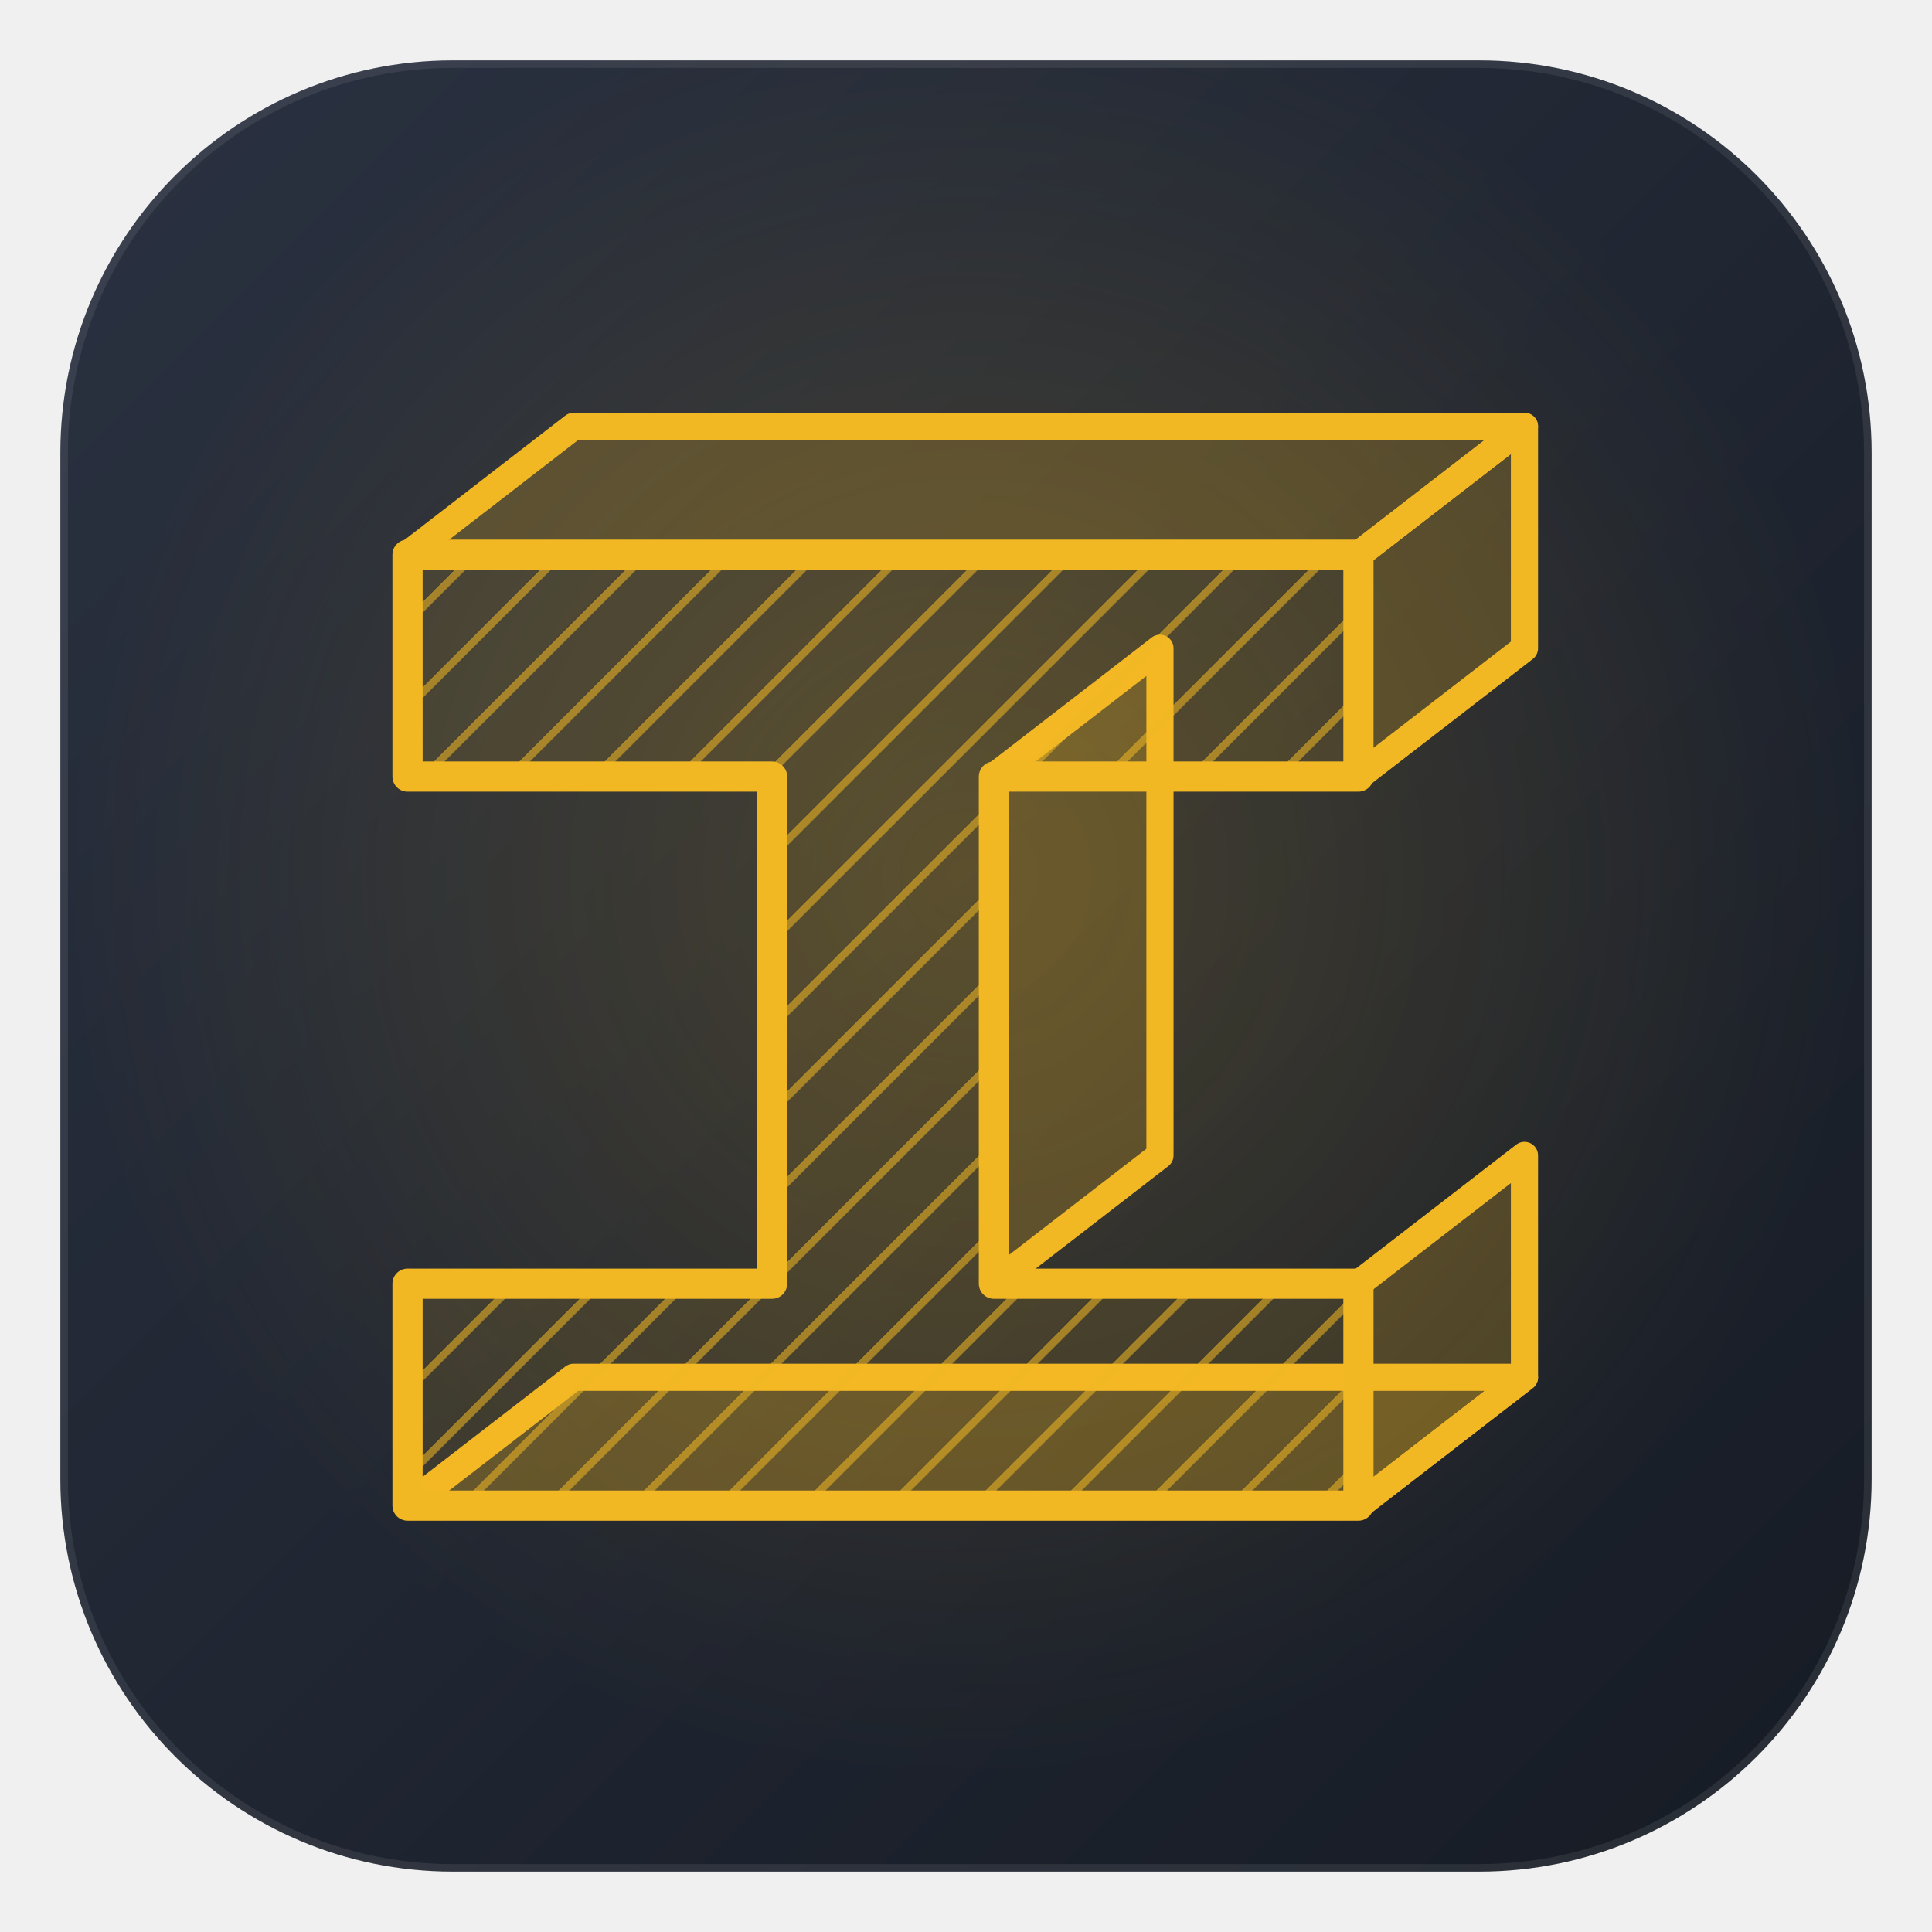
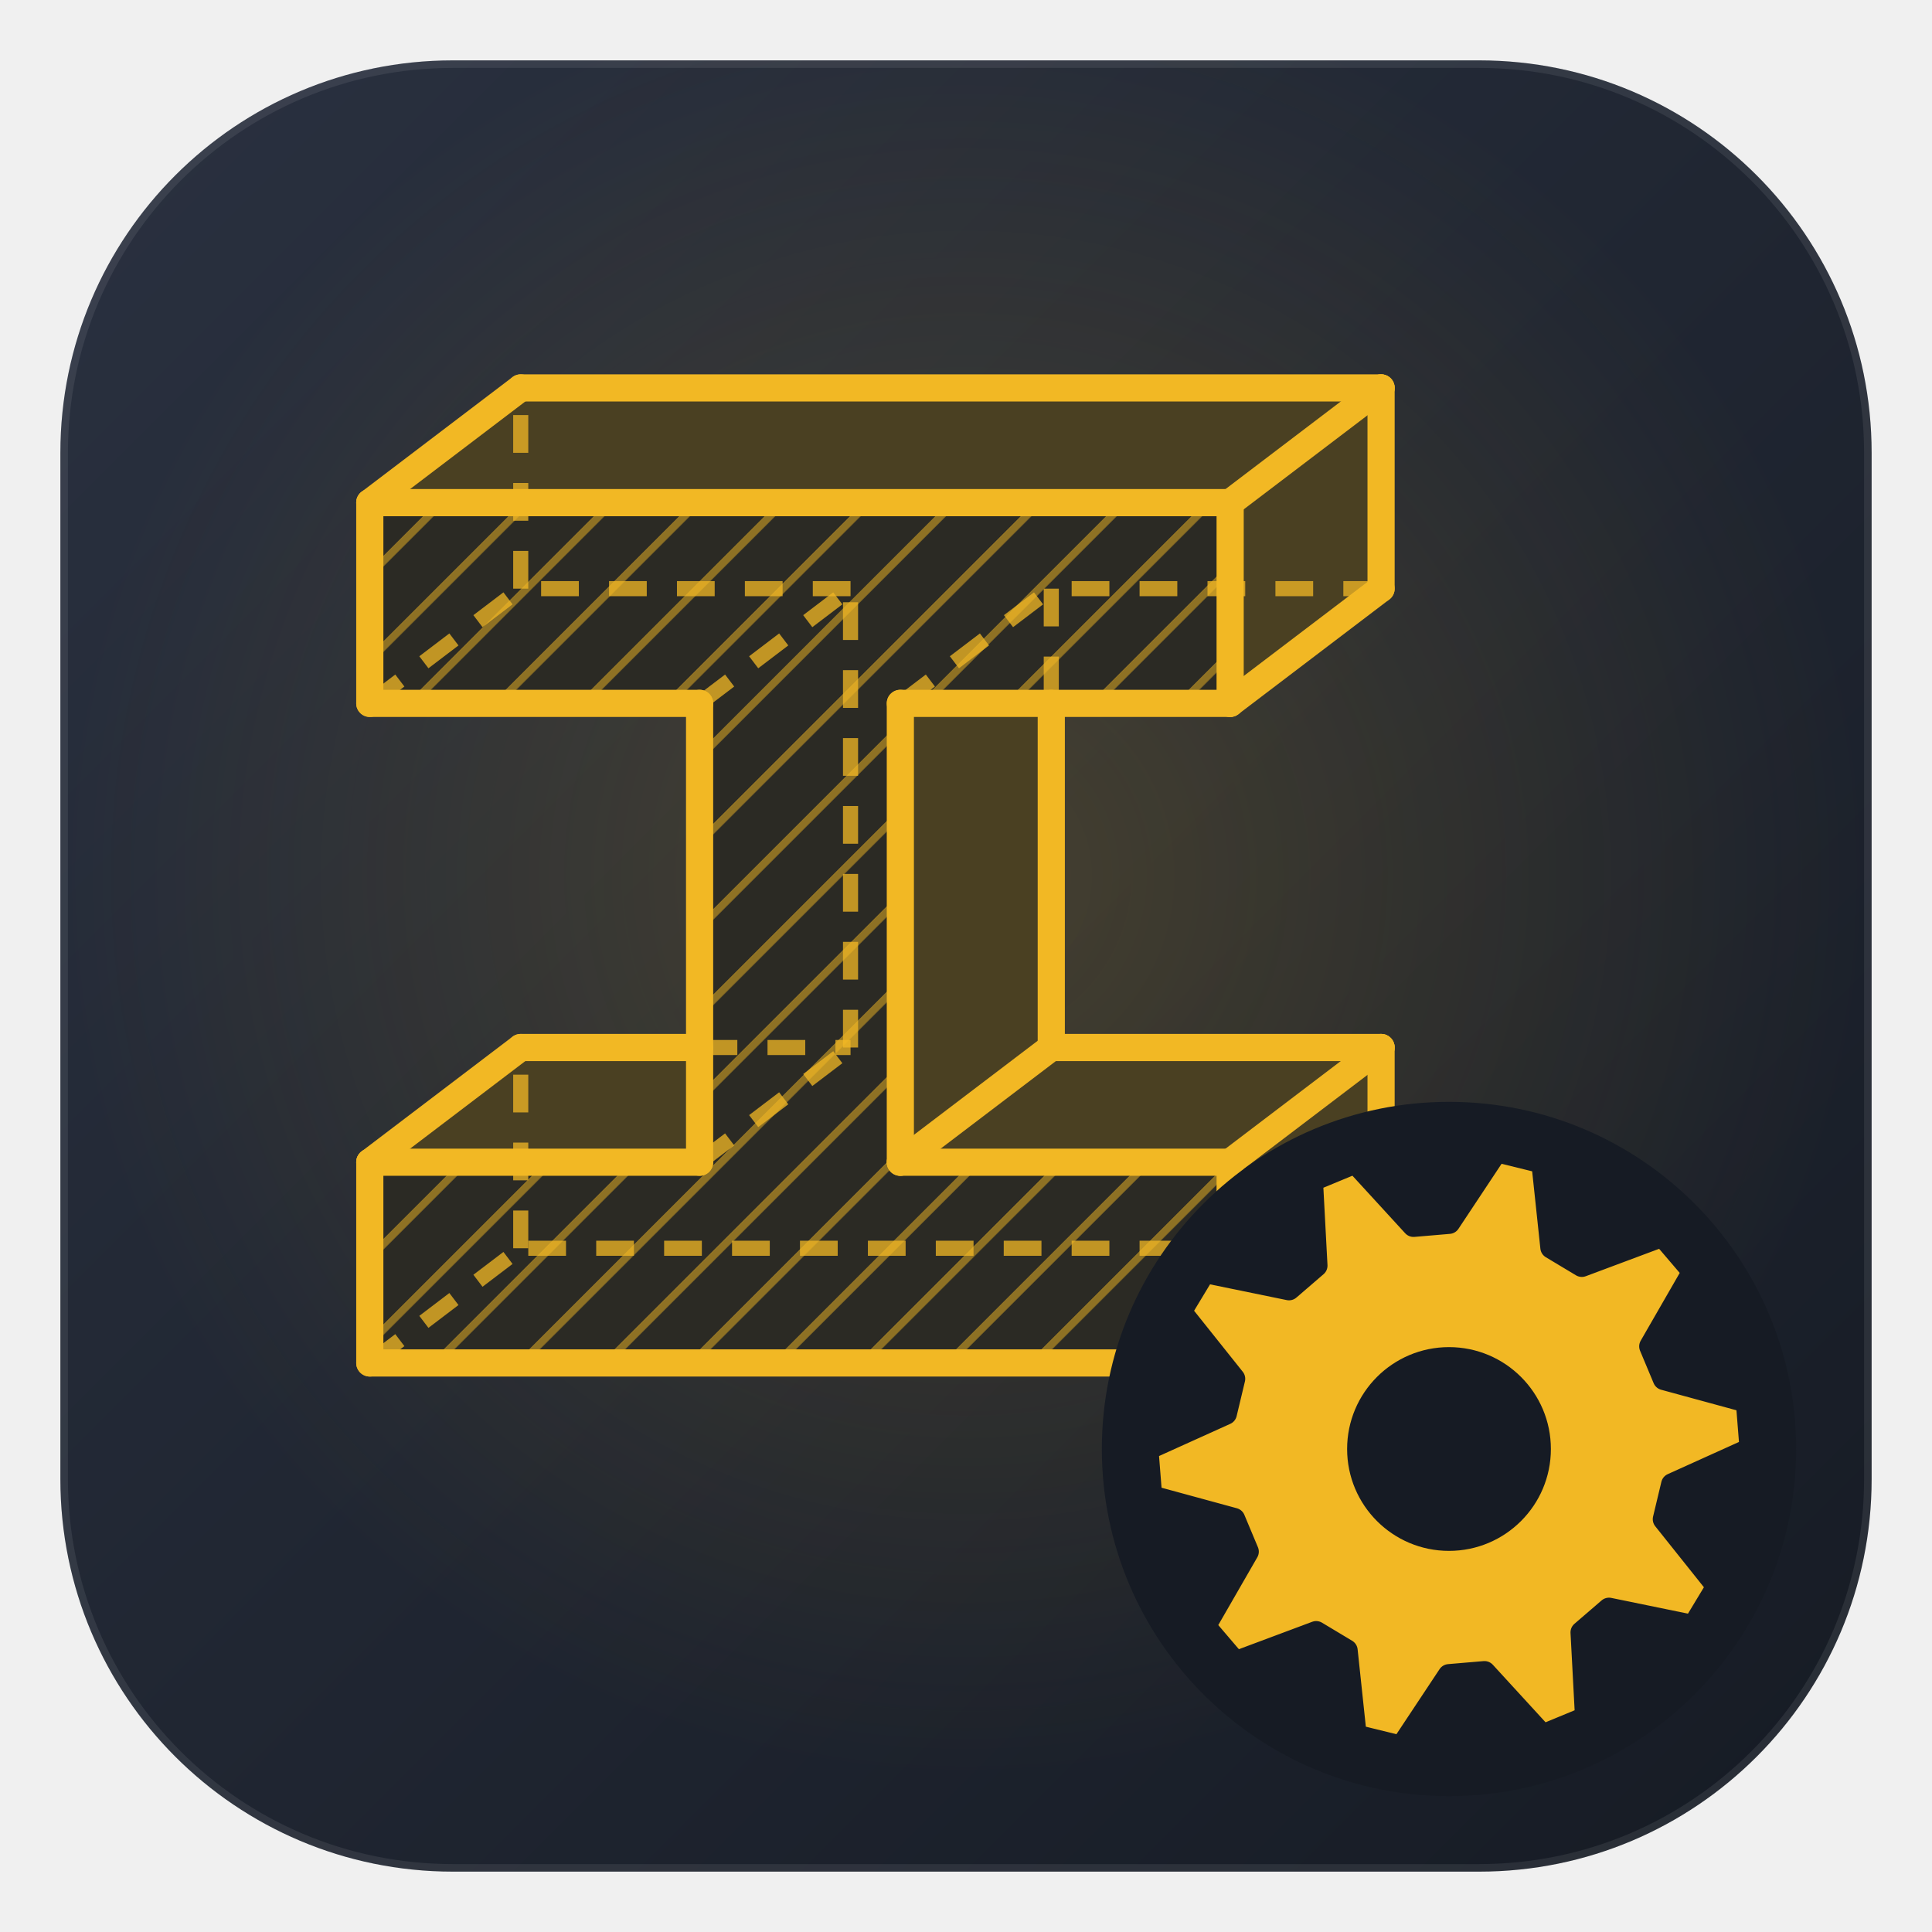
<svg xmlns="http://www.w3.org/2000/svg" width="256" height="256" viewBox="0 0 256 256">
  <defs>
    <linearGradient id="bg" x1="0" y1="0" x2="1" y2="1">
      <stop offset="0" stop-color="#2a3140" />
      <stop offset="1" stop-color="#161b24" />
    </linearGradient>
    <radialGradient id="glow" cx="0.5" cy="0.45" r="0.5">
      <stop offset="0" stop-color="#f2b824" stop-opacity="0.18" />
      <stop offset="1" stop-color="#f2b824" stop-opacity="0" />
    </radialGradient>
    <pattern id="hatch" width="8" height="8" patternUnits="userSpaceOnUse" patternTransform="rotate(45)">
-       <rect width="8" height="8" fill="#f2b824" fill-opacity="0.12" />
-       <line x1="0" y1="0" x2="0" y2="8" stroke="#f2b824" stroke-opacity="0.55" stroke-width="2" />
+       <line x1="0" y1="0" x2="0" y2="8" stroke="#f2b824" stroke-opacity="0.5" stroke-width="2" />
    </pattern>
  </defs>
  <rect x="8" y="8" width="240" height="240" rx="52" fill="url(#bg)" />
  <rect x="8" y="8" width="240" height="240" rx="52" fill="url(#glow)" />
  <rect x="8.5" y="8.5" width="239" height="239" rx="51.5" fill="none" stroke="#ffffff" stroke-opacity="0.08" />
-   <polygon points="54.0,73.5 180.0,73.5 202.0,56.5 76.0,56.5" fill="#f2b824" fill-opacity="0.22" stroke="#f2b824" stroke-width="3.6" stroke-linejoin="round" />
-   <polygon points="180.0,73.5 180.0,102.9 202.0,85.9 202.0,56.5" fill="#f2b824" fill-opacity="0.22" stroke="#f2b824" stroke-width="3.6" stroke-linejoin="round" />
-   <polygon points="131.7,102.9 131.7,170.1 153.7,153.1 153.7,85.9" fill="#f2b824" fill-opacity="0.22" stroke="#f2b824" stroke-width="3.6" stroke-linejoin="round" />
-   <polygon points="180.0,170.1 180.0,199.5 202.0,182.5 202.0,153.1" fill="#f2b824" fill-opacity="0.22" stroke="#f2b824" stroke-width="3.6" stroke-linejoin="round" />
-   <polygon points="180.0,199.5 54.0,199.5 76.0,182.5 202.0,182.5" fill="#f2b824" fill-opacity="0.22" stroke="#f2b824" stroke-width="3.6" stroke-linejoin="round" />
-   <polygon points="54.0,73.5 180.0,73.5 180.0,102.9 131.7,102.9 131.7,170.1 180.0,170.1 180.0,199.5 54.0,199.5 54.0,170.1 102.3,170.1 102.3,102.9 54.0,102.9" fill="url(#hatch)" stroke="#f2b824" stroke-width="4.0" stroke-linejoin="round" />
+   <polygon points="49.0,154.0 92.7,154.0 112.7,138.8 69.0,138.8" fill="#4a4022" stroke="none" />
+   <polygon points="119.3,154.0 163.0,154.0 183.0,138.8 139.3,138.8" fill="#4a4022" stroke="none" />
+   <polygon points="119.3,93.2 119.3,154.0 139.3,138.8 139.3,78.0" fill="#4a4022" stroke="none" />
+   <polygon points="163.0,154.0 163.0,180.6 183.0,165.4 183.0,138.8" fill="#4a4022" stroke="none" />
+   <polygon points="163.0,66.6 163.0,93.2 183.0,78.0 183.0,51.4" fill="#4a4022" stroke="none" />
+   <polygon points="49.0,66.6 163.0,66.6 183.0,51.4 69.0,51.4" fill="#4a4022" stroke="none" />
+   <polygon points="49.0,66.6 163.0,66.6 163.0,93.2 119.3,93.2 119.3,154.0 163.0,154.0 163.0,180.6 49.0,180.6 49.0,154.0 92.7,154.0 92.7,93.2 49.0,93.2" fill="#2b2a24" stroke="none" />
+   <polygon points="49.0,66.6 163.0,66.6 163.0,93.2 119.3,93.2 119.3,154.0 163.0,154.0 163.0,180.6 49.0,180.6 49.0,154.0 92.7,154.0 92.7,93.2 49.0,93.2" fill="url(#hatch)" stroke="none" />
+   <line x1="183.0" y1="78.0" x2="139.3" y2="78.0" stroke="#f2b824" stroke-opacity="0.75" stroke-width="2" stroke-dasharray="5 4" stroke-linecap="butt" />
+   <line x1="183.0" y1="165.4" x2="69.0" y2="165.4" stroke="#f2b824" stroke-opacity="0.75" stroke-width="2" stroke-dasharray="5 4" stroke-linecap="butt" />
+   <line x1="69.0" y1="165.4" x2="69.0" y2="138.8" stroke="#f2b824" stroke-opacity="0.75" stroke-width="2" stroke-dasharray="5 4" stroke-linecap="butt" />
+   <line x1="112.7" y1="138.8" x2="112.7" y2="78.0" stroke="#f2b824" stroke-opacity="0.75" stroke-width="2" stroke-dasharray="5 4" stroke-linecap="butt" />
+   <line x1="112.7" y1="78.0" x2="69.0" y2="78.0" stroke="#f2b824" stroke-opacity="0.75" stroke-width="2" stroke-dasharray="5 4" stroke-linecap="butt" />
+   <line x1="69.0" y1="78.0" x2="69.0" y2="51.4" stroke="#f2b824" stroke-opacity="0.75" stroke-width="2" stroke-dasharray="5 4" stroke-linecap="butt" />
+   <line x1="119.3" y1="93.2" x2="139.3" y2="78.0" stroke="#f2b824" stroke-opacity="0.75" stroke-width="2" stroke-dasharray="5 4" stroke-linecap="butt" />
+   <line x1="49.0" y1="180.6" x2="69.0" y2="165.4" stroke="#f2b824" stroke-opacity="0.75" stroke-width="2" stroke-dasharray="5 4" stroke-linecap="butt" />
+   <line x1="92.7" y1="154.0" x2="112.7" y2="138.8" stroke="#f2b824" stroke-opacity="0.75" stroke-width="2" stroke-dasharray="5 4" stroke-linecap="butt" />
+   <line x1="92.7" y1="93.2" x2="112.7" y2="78.0" stroke="#f2b824" stroke-opacity="0.75" stroke-width="2" stroke-dasharray="5 4" stroke-linecap="butt" />
+   <line x1="49.0" y1="93.2" x2="69.0" y2="78.0" stroke="#f2b824" stroke-opacity="0.75" stroke-width="2" stroke-dasharray="5 4" stroke-linecap="butt" />
+   <line x1="92.7" y1="138.8" x2="112.7" y2="138.8" stroke="#f2b824" stroke-opacity="0.75" stroke-width="2" stroke-dasharray="5 4" stroke-linecap="butt" />
+   <line x1="139.3" y1="78.0" x2="139.3" y2="93.2" stroke="#f2b824" stroke-opacity="0.75" stroke-width="2" stroke-dasharray="5 4" stroke-linecap="butt" />
+   <line x1="69.0" y1="51.4" x2="183.0" y2="51.4" stroke="#f2b824" stroke-width="3.6" stroke-linecap="round" />
+   <line x1="183.0" y1="51.4" x2="183.0" y2="78.0" stroke="#f2b824" stroke-width="3.6" stroke-linecap="round" />
+   <line x1="139.3" y1="138.8" x2="183.0" y2="138.8" stroke="#f2b824" stroke-width="3.6" stroke-linecap="round" />
+   <line x1="183.0" y1="138.8" x2="183.0" y2="165.4" stroke="#f2b824" stroke-width="3.6" stroke-linecap="round" />
+   <line x1="69.0" y1="138.8" x2="92.7" y2="138.8" stroke="#f2b824" stroke-width="3.6" stroke-linecap="round" />
+   <line x1="139.3" y1="93.2" x2="139.3" y2="138.8" stroke="#f2b824" stroke-width="3.6" stroke-linecap="round" />
+   <line x1="49.0" y1="66.6" x2="69.0" y2="51.4" stroke="#f2b824" stroke-width="3.6" stroke-linecap="round" />
+   <line x1="163.0" y1="66.6" x2="183.0" y2="51.4" stroke="#f2b824" stroke-width="3.6" stroke-linecap="round" />
+   <line x1="163.0" y1="93.2" x2="183.0" y2="78.0" stroke="#f2b824" stroke-width="3.6" stroke-linecap="round" />
+   <line x1="119.3" y1="154.0" x2="139.3" y2="138.8" stroke="#f2b824" stroke-width="3.6" stroke-linecap="round" />
+   <line x1="163.0" y1="154.0" x2="183.0" y2="138.8" stroke="#f2b824" stroke-width="3.6" stroke-linecap="round" />
+   <line x1="163.0" y1="180.6" x2="183.0" y2="165.4" stroke="#f2b824" stroke-width="3.6" stroke-linecap="round" />
+   <line x1="49.0" y1="154.0" x2="69.0" y2="138.8" stroke="#f2b824" stroke-width="3.6" stroke-linecap="round" />
+   <line x1="49.0" y1="66.6" x2="163.0" y2="66.6" stroke="#f2b824" stroke-width="3.6" stroke-linecap="round" />
+   <line x1="163.0" y1="66.6" x2="163.0" y2="93.2" stroke="#f2b824" stroke-width="3.6" stroke-linecap="round" />
+   <line x1="163.0" y1="93.2" x2="119.3" y2="93.2" stroke="#f2b824" stroke-width="3.6" stroke-linecap="round" />
+   <line x1="119.3" y1="93.2" x2="119.3" y2="154.0" stroke="#f2b824" stroke-width="3.6" stroke-linecap="round" />
+   <line x1="119.3" y1="154.0" x2="163.0" y2="154.0" stroke="#f2b824" stroke-width="3.6" stroke-linecap="round" />
+   <line x1="163.0" y1="154.0" x2="163.0" y2="180.6" stroke="#f2b824" stroke-width="3.6" stroke-linecap="round" />
+   <line x1="163.0" y1="180.6" x2="49.0" y2="180.6" stroke="#f2b824" stroke-width="3.6" stroke-linecap="round" />
+   <line x1="49.0" y1="180.6" x2="49.0" y2="154.0" stroke="#f2b824" stroke-width="3.6" stroke-linecap="round" />
+   <line x1="49.0" y1="154.0" x2="92.7" y2="154.0" stroke="#f2b824" stroke-width="3.6" stroke-linecap="round" />
+   <line x1="92.7" y1="154.0" x2="92.7" y2="93.2" stroke="#f2b824" stroke-width="3.6" stroke-linecap="round" />
+   <line x1="92.7" y1="93.2" x2="49.0" y2="93.2" stroke="#f2b824" stroke-width="3.6" stroke-linecap="round" />
+   <line x1="49.0" y1="93.2" x2="49.0" y2="66.6" stroke="#f2b824" stroke-width="3.6" stroke-linecap="round" />
+   <circle cx="192" cy="192" r="46" fill="#161b24" />
+   <path d="M192.0,162.0 L198.3,152.5 L204.4,154.0 L205.6,165.3 L209.6,167.7 L220.3,163.7 L224.4,168.5 L218.7,178.4 L220.5,182.7 L231.5,185.7 L232.0,192.0 L221.6,196.7 L220.5,201.3 L227.6,210.2 L224.4,215.5 L213.2,213.2 L209.6,216.3 L210.2,227.6 L204.4,230.0 L196.7,221.6 L192.0,222.0 L185.7,231.5 L179.6,230.0 L178.4,218.7 L174.4,216.3 L163.7,220.3 L159.6,215.5 L165.3,205.6 L163.5,201.3 L152.5,198.3 L152.0,192.0 L162.4,187.3 L163.5,182.7 L156.4,173.8 L159.6,168.5 L170.8,170.8 L174.4,167.7 L173.8,156.4 L179.6,154.0 L187.3,162.4 Z M180.0,192.0 a12.0,12.0 0 1,0 24.0,0 a12.0,12.0 0 1,0 -24.0,0 Z" fill="#f2b824" fill-rule="evenodd" stroke="#161b24" stroke-width="3" stroke-linejoin="round" />
</svg>
